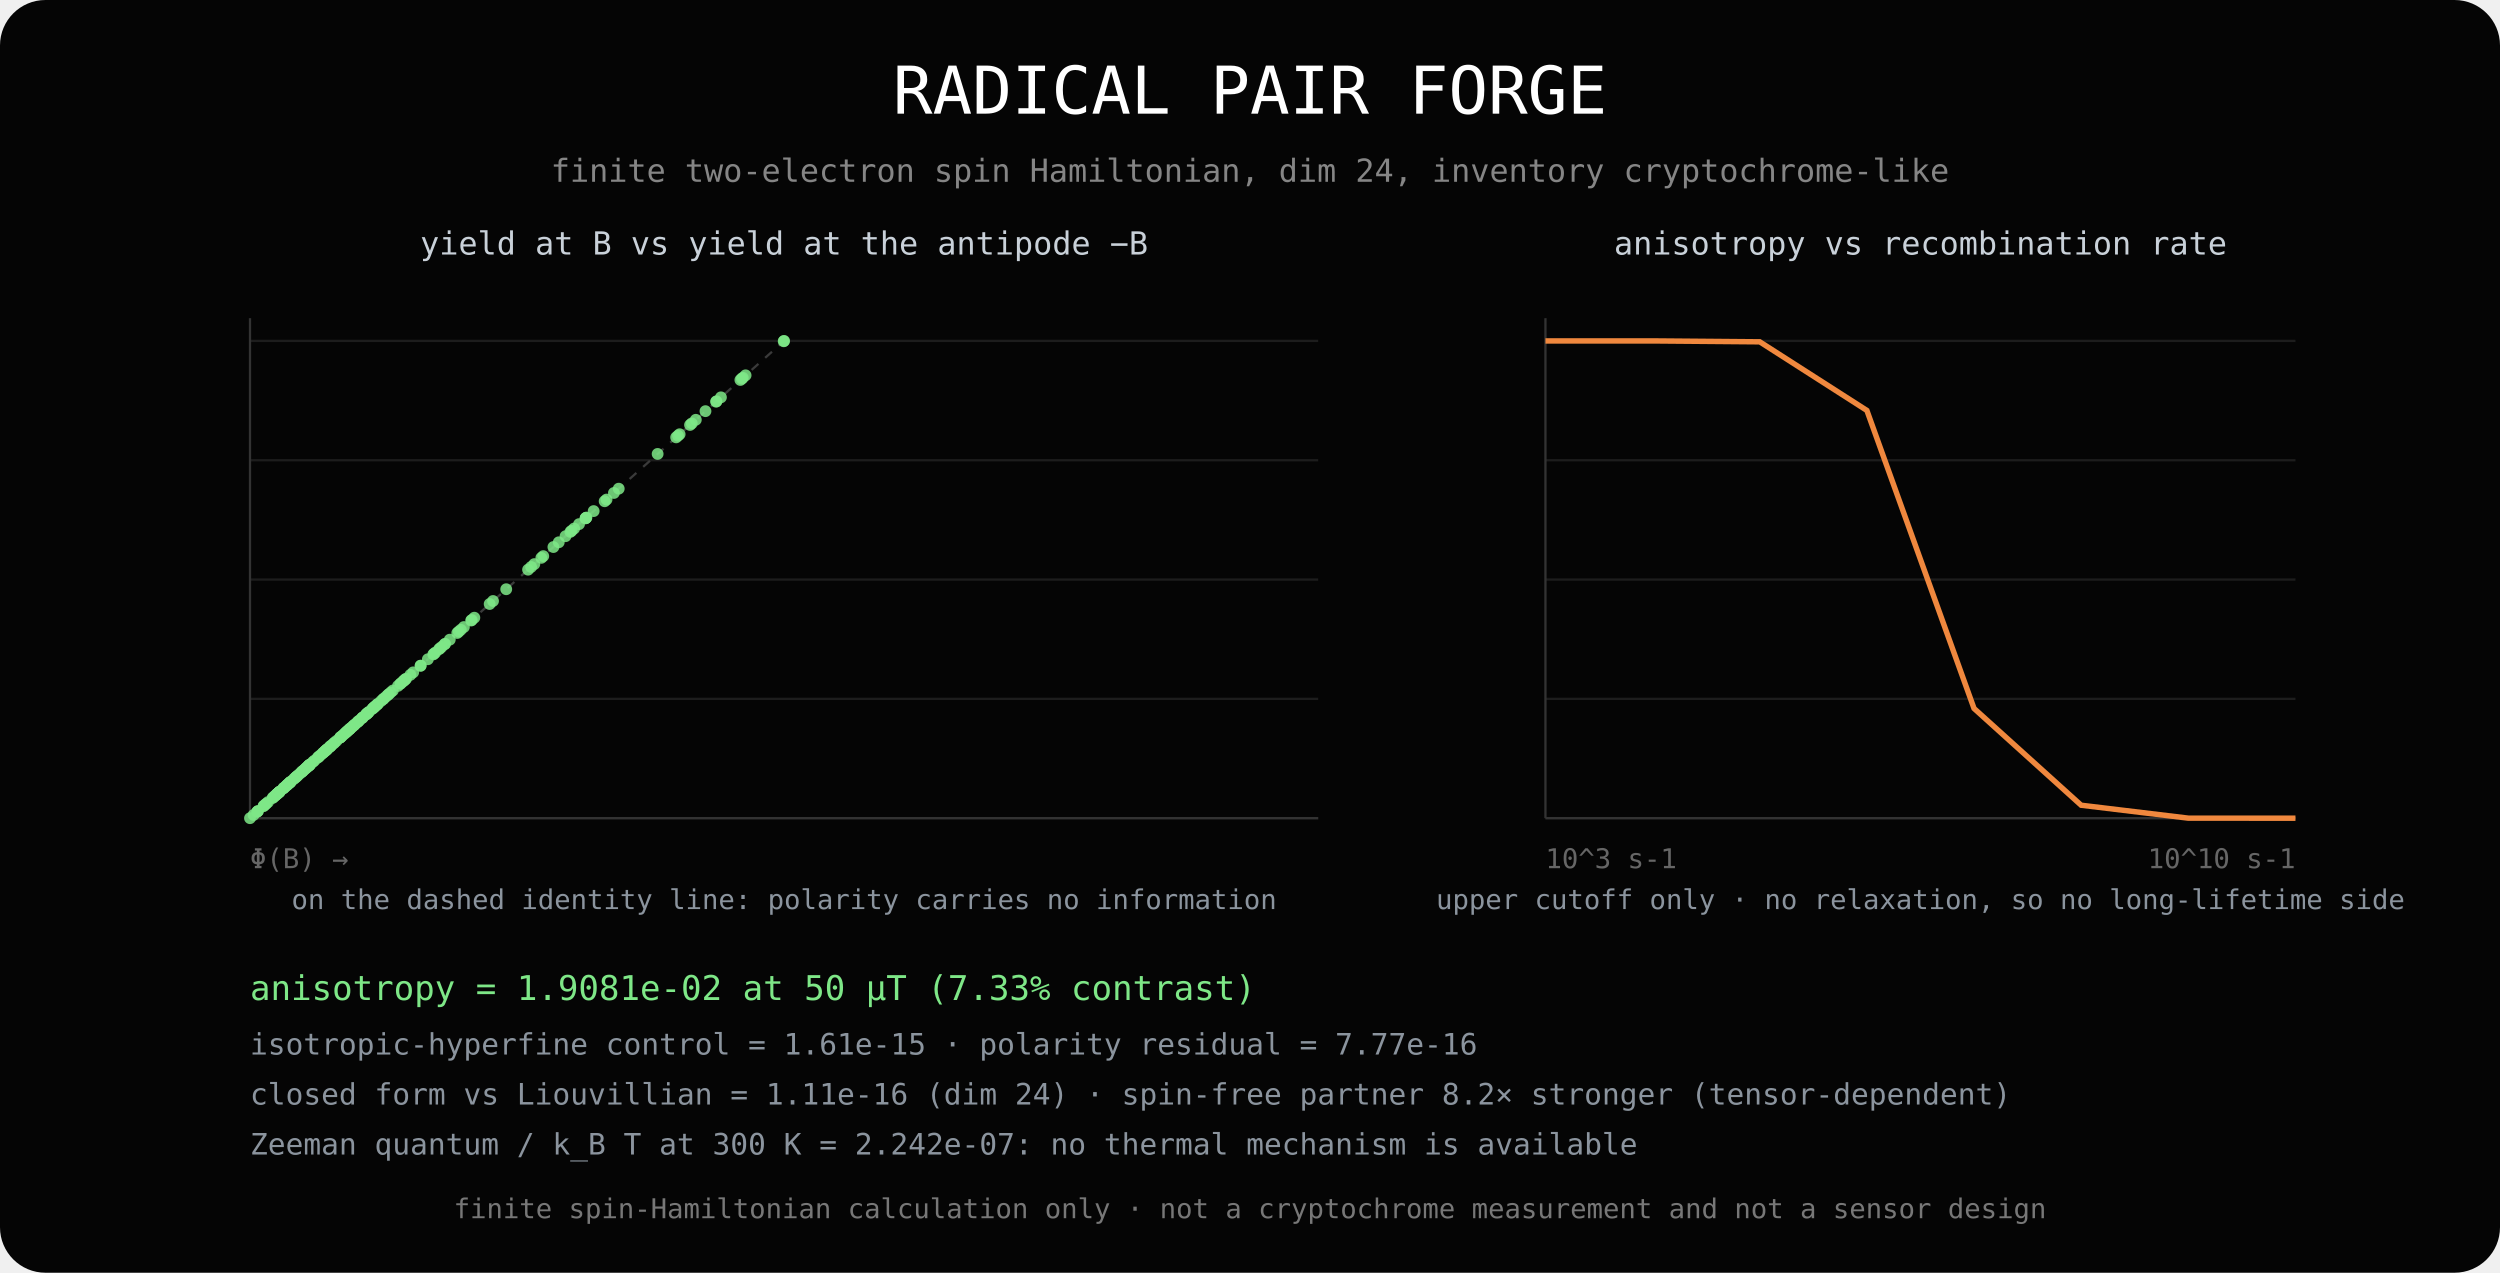
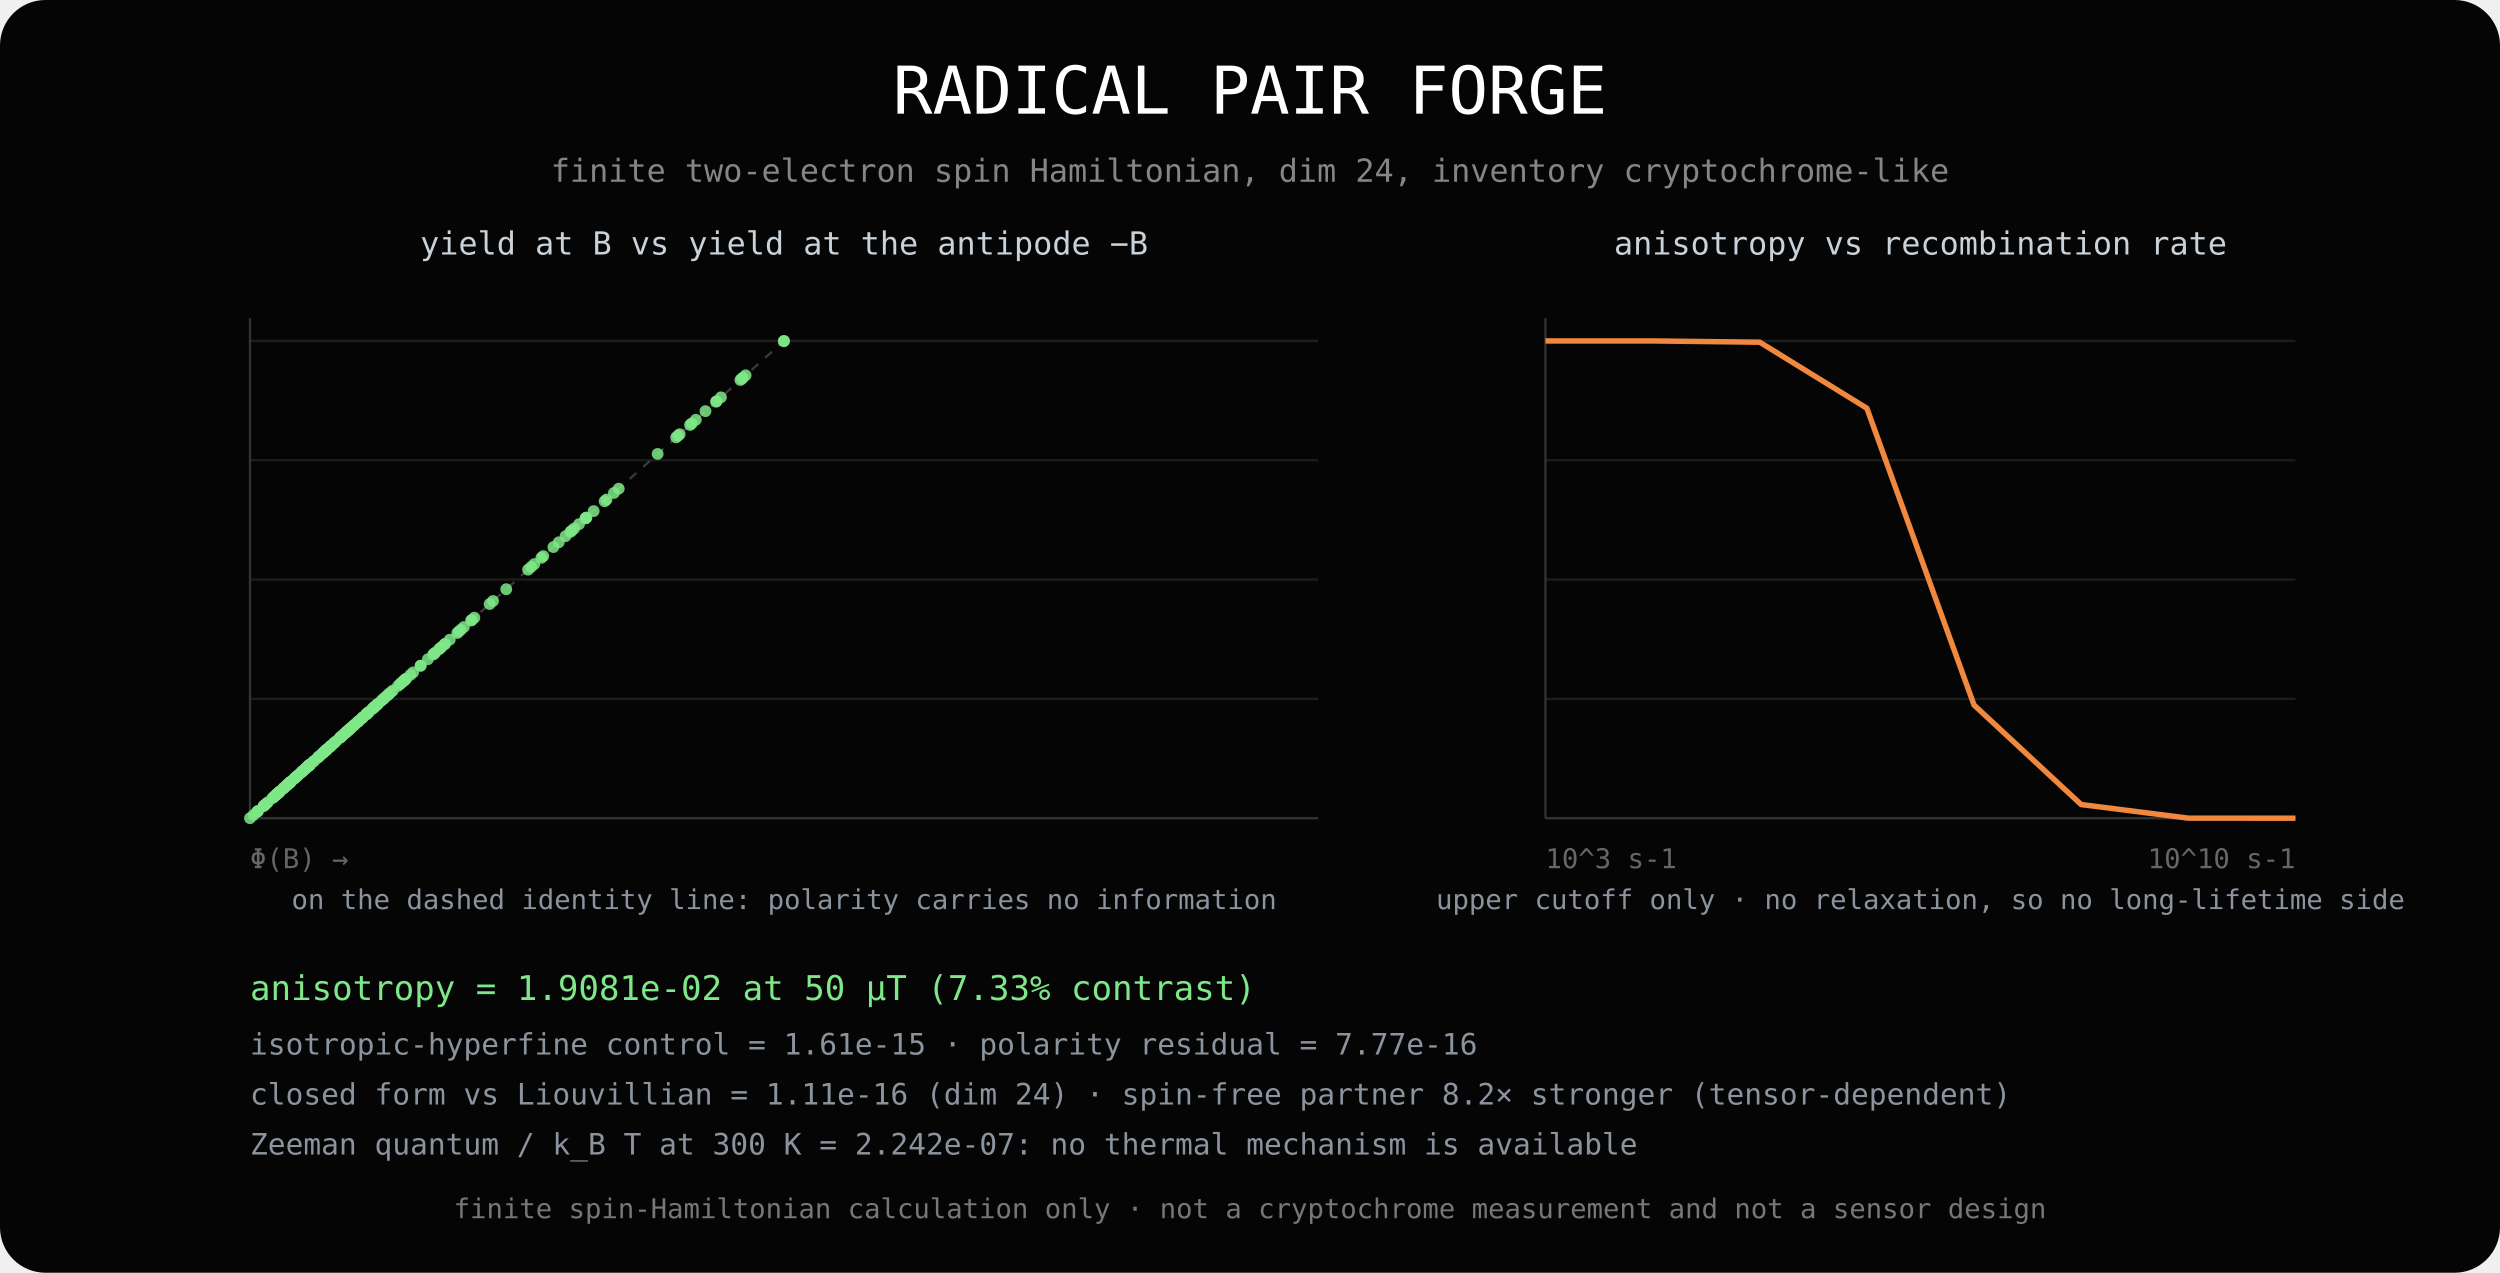
<svg xmlns="http://www.w3.org/2000/svg" width="1100" height="560" viewBox="0 0 1100 560">
  <rect width="1100" height="560" rx="20" fill="#050505" />
  <text x="550" y="50" fill="#fff" font-family="monospace" font-size="29" text-anchor="middle">RADICAL PAIR FORGE</text>
  <text x="550" y="80" fill="#858585" font-family="monospace" font-size="14" text-anchor="middle">finite two-electron spin Hamiltonian, dim 24, inventory cryptochrome-like</text>
  <line x1="110" y1="360.0" x2="580" y2="360.0" stroke="#1d1d1d" />
  <line x1="680" y1="360.0" x2="1010" y2="360.0" stroke="#1d1d1d" />
  <line x1="110" y1="307.5" x2="580" y2="307.5" stroke="#1d1d1d" />
  <line x1="680" y1="307.5" x2="1010" y2="307.5" stroke="#1d1d1d" />
  <line x1="110" y1="255.0" x2="580" y2="255.0" stroke="#1d1d1d" />
  <line x1="680" y1="255.0" x2="1010" y2="255.0" stroke="#1d1d1d" />
  <line x1="110" y1="202.5" x2="580" y2="202.5" stroke="#1d1d1d" />
  <line x1="680" y1="202.5" x2="1010" y2="202.5" stroke="#1d1d1d" />
  <line x1="110" y1="150.0" x2="580" y2="150.0" stroke="#1d1d1d" />
  <line x1="680" y1="150.0" x2="1010" y2="150.0" stroke="#1d1d1d" />
  <line x1="110" y1="360" x2="580" y2="360" stroke="#333" />
  <line x1="110" y1="140" x2="110" y2="360" stroke="#333" />
  <line x1="110" y1="360" x2="345" y2="150" stroke="#3a3a3a" stroke-dasharray="4 4" />
  <circle cx="144.97" cy="328.75" r="2.6" fill="#7ee787" opacity="0.85" />
  <circle cx="134.47" cy="338.13" r="2.6" fill="#7ee787" opacity="0.85" />
  <circle cx="136.55" cy="336.27" r="2.6" fill="#7ee787" opacity="0.85" />
  <circle cx="157.48" cy="317.57" r="2.6" fill="#7ee787" opacity="0.85" />
  <circle cx="155.40" cy="319.43" r="2.6" fill="#7ee787" opacity="0.85" />
  <circle cx="156.14" cy="318.77" r="2.6" fill="#7ee787" opacity="0.85" />
  <circle cx="133.15" cy="339.31" r="2.6" fill="#7ee787" opacity="0.85" />
  <circle cx="147.20" cy="326.76" r="2.6" fill="#7ee787" opacity="0.85" />
  <circle cx="175.13" cy="301.80" r="2.6" fill="#7ee787" opacity="0.85" />
  <circle cx="157.75" cy="317.33" r="2.6" fill="#7ee787" opacity="0.85" />
  <circle cx="140.23" cy="332.99" r="2.6" fill="#7ee787" opacity="0.85" />
  <circle cx="160.90" cy="314.51" r="2.6" fill="#7ee787" opacity="0.85" />
  <circle cx="195.66" cy="283.45" r="2.6" fill="#7ee787" opacity="0.85" />
  <circle cx="168.84" cy="307.42" r="2.6" fill="#7ee787" opacity="0.85" />
  <circle cx="127.64" cy="344.23" r="2.6" fill="#7ee787" opacity="0.85" />
  <circle cx="135.81" cy="336.94" r="2.6" fill="#7ee787" opacity="0.85" />
  <circle cx="176.33" cy="300.73" r="2.6" fill="#7ee787" opacity="0.85" />
  <circle cx="216.93" cy="264.44" r="2.6" fill="#7ee787" opacity="0.85" />
  <circle cx="153.21" cy="321.38" r="2.6" fill="#7ee787" opacity="0.85" />
  <circle cx="142.15" cy="331.27" r="2.6" fill="#7ee787" opacity="0.85" />
  <circle cx="193.21" cy="285.64" r="2.6" fill="#7ee787" opacity="0.85" />
  <circle cx="167.71" cy="308.43" r="2.6" fill="#7ee787" opacity="0.85" />
  <circle cx="159.46" cy="315.81" r="2.6" fill="#7ee787" opacity="0.85" />
  <circle cx="130.43" cy="341.74" r="2.6" fill="#7ee787" opacity="0.85" />
  <circle cx="171.02" cy="305.47" r="2.6" fill="#7ee787" opacity="0.85" />
  <circle cx="266.05" cy="220.55" r="2.6" fill="#7ee787" opacity="0.85" />
  <circle cx="155.89" cy="318.99" r="2.6" fill="#7ee787" opacity="0.85" />
  <circle cx="120.04" cy="351.03" r="2.6" fill="#7ee787" opacity="0.85" />
  <circle cx="154.10" cy="320.59" r="2.6" fill="#7ee787" opacity="0.85" />
  <circle cx="165.84" cy="310.10" r="2.6" fill="#7ee787" opacity="0.85" />
  <circle cx="233.69" cy="249.47" r="2.6" fill="#7ee787" opacity="0.85" />
  <circle cx="141.10" cy="332.21" r="2.6" fill="#7ee787" opacity="0.85" />
  <circle cx="158.12" cy="317.00" r="2.6" fill="#7ee787" opacity="0.85" />
  <circle cx="257.84" cy="227.89" r="2.6" fill="#7ee787" opacity="0.85" />
  <circle cx="159.26" cy="315.98" r="2.6" fill="#7ee787" opacity="0.85" />
  <circle cx="133.66" cy="338.86" r="2.6" fill="#7ee787" opacity="0.85" />
  <circle cx="125.59" cy="346.07" r="2.6" fill="#7ee787" opacity="0.85" />
  <circle cx="161.23" cy="314.22" r="2.6" fill="#7ee787" opacity="0.85" />
  <circle cx="306.16" cy="184.71" r="2.6" fill="#7ee787" opacity="0.85" />
  <circle cx="142.78" cy="330.71" r="2.6" fill="#7ee787" opacity="0.85" />
  <circle cx="130.31" cy="341.85" r="2.6" fill="#7ee787" opacity="0.85" />
  <circle cx="195.85" cy="283.29" r="2.6" fill="#7ee787" opacity="0.85" />
  <circle cx="169.88" cy="306.49" r="2.6" fill="#7ee787" opacity="0.85" />
  <circle cx="204.11" cy="275.90" r="2.6" fill="#7ee787" opacity="0.85" />
  <circle cx="129.78" cy="342.32" r="2.6" fill="#7ee787" opacity="0.85" />
  <circle cx="154.94" cy="319.84" r="2.6" fill="#7ee787" opacity="0.85" />
  <circle cx="317.21" cy="174.83" r="2.6" fill="#7ee787" opacity="0.85" />
  <circle cx="154.12" cy="320.57" r="2.6" fill="#7ee787" opacity="0.85" />
  <circle cx="113.34" cy="357.01" r="2.6" fill="#7ee787" opacity="0.85" />
  <circle cx="135.44" cy="337.26" r="2.6" fill="#7ee787" opacity="0.85" />
  <circle cx="168.61" cy="307.63" r="2.6" fill="#7ee787" opacity="0.85" />
  <circle cx="297.51" cy="192.44" r="2.6" fill="#7ee787" opacity="0.85" />
  <circle cx="131.69" cy="340.61" r="2.6" fill="#7ee787" opacity="0.85" />
  <circle cx="144.00" cy="329.62" r="2.6" fill="#7ee787" opacity="0.85" />
  <circle cx="252.61" cy="232.56" r="2.6" fill="#7ee787" opacity="0.85" />
  <circle cx="185.09" cy="292.90" r="2.6" fill="#7ee787" opacity="0.85" />
  <circle cx="153.87" cy="320.80" r="2.6" fill="#7ee787" opacity="0.85" />
  <circle cx="121.85" cy="349.41" r="2.6" fill="#7ee787" opacity="0.85" />
  <circle cx="152.31" cy="322.19" r="2.6" fill="#7ee787" opacity="0.85" />
  <circle cx="344.82" cy="150.16" r="2.6" fill="#7ee787" opacity="0.85" />
  <circle cx="143.03" cy="330.48" r="2.6" fill="#7ee787" opacity="0.85" />
  <circle cx="117.95" cy="352.90" r="2.6" fill="#7ee787" opacity="0.85" />
  <circle cx="164.91" cy="310.93" r="2.6" fill="#7ee787" opacity="0.85" />
  <circle cx="201.20" cy="278.51" r="2.6" fill="#7ee787" opacity="0.85" />
  <circle cx="245.85" cy="238.61" r="2.6" fill="#7ee787" opacity="0.85" />
  <circle cx="124.91" cy="346.67" r="2.6" fill="#7ee787" opacity="0.85" />
  <circle cx="140.29" cy="332.93" r="2.6" fill="#7ee787" opacity="0.85" />
  <circle cx="304.38" cy="186.30" r="2.6" fill="#7ee787" opacity="0.85" />
  <circle cx="191.56" cy="287.11" r="2.6" fill="#7ee787" opacity="0.85" />
  <circle cx="116.73" cy="353.98" r="2.6" fill="#7ee787" opacity="0.85" />
  <circle cx="121.83" cy="349.43" r="2.6" fill="#7ee787" opacity="0.85" />
  <circle cx="180.56" cy="296.94" r="2.6" fill="#7ee787" opacity="0.85" />
  <circle cx="325.77" cy="167.19" r="2.6" fill="#7ee787" opacity="0.85" />
  <circle cx="127.20" cy="344.63" r="2.6" fill="#7ee787" opacity="0.85" />
  <circle cx="130.95" cy="341.28" r="2.6" fill="#7ee787" opacity="0.85" />
  <circle cx="208.71" cy="271.79" r="2.6" fill="#7ee787" opacity="0.85" />
  <circle cx="238.19" cy="245.45" r="2.6" fill="#7ee787" opacity="0.85" />
  <circle cx="178.23" cy="299.02" r="2.6" fill="#7ee787" opacity="0.85" />
  <circle cx="122.62" cy="348.72" r="2.6" fill="#7ee787" opacity="0.85" />
  <circle cx="145.15" cy="328.59" r="2.6" fill="#7ee787" opacity="0.85" />
  <circle cx="328.06" cy="165.14" r="2.6" fill="#7ee787" opacity="0.85" />
  <circle cx="178.17" cy="299.09" r="2.6" fill="#7ee787" opacity="0.85" />
  <circle cx="111.57" cy="358.60" r="2.6" fill="#7ee787" opacity="0.85" />
  <circle cx="135.37" cy="337.33" r="2.6" fill="#7ee787" opacity="0.85" />
  <circle cx="235.11" cy="248.20" r="2.6" fill="#7ee787" opacity="0.85" />
  <circle cx="266.88" cy="219.81" r="2.6" fill="#7ee787" opacity="0.85" />
  <circle cx="115.94" cy="354.69" r="2.6" fill="#7ee787" opacity="0.85" />
  <circle cx="129.21" cy="342.83" r="2.6" fill="#7ee787" opacity="0.85" />
  <circle cx="250.97" cy="234.03" r="2.6" fill="#7ee787" opacity="0.85" />
  <circle cx="254.78" cy="230.62" r="2.6" fill="#7ee787" opacity="0.85" />
  <circle cx="127.71" cy="344.18" r="2.6" fill="#7ee787" opacity="0.85" />
  <circle cx="122.81" cy="348.56" r="2.6" fill="#7ee787" opacity="0.85" />
  <circle cx="185.06" cy="292.92" r="2.6" fill="#7ee787" opacity="0.85" />
  <circle cx="310.41" cy="180.91" r="2.6" fill="#7ee787" opacity="0.85" />
  <circle cx="149.77" cy="324.46" r="2.6" fill="#7ee787" opacity="0.85" />
  <circle cx="122.63" cy="348.72" r="2.6" fill="#7ee787" opacity="0.85" />
  <circle cx="161.74" cy="313.76" r="2.6" fill="#7ee787" opacity="0.85" />
  <circle cx="289.36" cy="199.73" r="2.6" fill="#7ee787" opacity="0.85" />
  <circle cx="194.32" cy="284.65" r="2.6" fill="#7ee787" opacity="0.85" />
  <circle cx="116.08" cy="354.56" r="2.6" fill="#7ee787" opacity="0.85" />
  <circle cx="136.21" cy="336.58" r="2.6" fill="#7ee787" opacity="0.85" />
  <circle cx="272.24" cy="215.02" r="2.6" fill="#7ee787" opacity="0.85" />
  <circle cx="239.03" cy="244.70" r="2.6" fill="#7ee787" opacity="0.85" />
  <circle cx="113.10" cy="357.23" r="2.6" fill="#7ee787" opacity="0.85" />
  <circle cx="127.02" cy="344.79" r="2.6" fill="#7ee787" opacity="0.85" />
  <circle cx="251.52" cy="233.54" r="2.6" fill="#7ee787" opacity="0.85" />
  <circle cx="257.63" cy="228.07" r="2.6" fill="#7ee787" opacity="0.85" />
  <circle cx="122.11" cy="349.17" r="2.6" fill="#7ee787" opacity="0.85" />
  <circle cx="122.63" cy="348.72" r="2.6" fill="#7ee787" opacity="0.85" />
  <circle cx="190.64" cy="287.94" r="2.6" fill="#7ee787" opacity="0.85" />
  <circle cx="315.26" cy="176.58" r="2.6" fill="#7ee787" opacity="0.85" />
  <circle cx="139.71" cy="333.45" r="2.6" fill="#7ee787" opacity="0.85" />
  <circle cx="124.71" cy="346.85" r="2.6" fill="#7ee787" opacity="0.85" />
  <circle cx="177.48" cy="299.70" r="2.6" fill="#7ee787" opacity="0.85" />
  <circle cx="261.21" cy="224.88" r="2.6" fill="#7ee787" opacity="0.85" />
  <circle cx="197.90" cy="281.46" r="2.6" fill="#7ee787" opacity="0.85" />
  <circle cx="120.84" cy="350.32" r="2.6" fill="#7ee787" opacity="0.85" />
  <circle cx="138.32" cy="334.69" r="2.6" fill="#7ee787" opacity="0.85" />
  <circle cx="315.08" cy="176.74" r="2.6" fill="#7ee787" opacity="0.85" />
  <circle cx="193.57" cy="285.32" r="2.6" fill="#7ee787" opacity="0.85" />
  <circle cx="110.00" cy="360.00" r="2.6" fill="#7ee787" opacity="0.85" />
  <circle cx="127.67" cy="344.21" r="2.6" fill="#7ee787" opacity="0.85" />
  <circle cx="207.31" cy="273.04" r="2.6" fill="#7ee787" opacity="0.85" />
  <circle cx="299.04" cy="191.07" r="2.6" fill="#7ee787" opacity="0.85" />
  <circle cx="121.04" cy="350.14" r="2.6" fill="#7ee787" opacity="0.85" />
  <circle cx="134.45" cy="338.15" r="2.6" fill="#7ee787" opacity="0.85" />
  <circle cx="243.50" cy="240.70" r="2.6" fill="#7ee787" opacity="0.85" />
  <circle cx="222.74" cy="259.26" r="2.6" fill="#7ee787" opacity="0.85" />
  <circle cx="151.38" cy="323.02" r="2.6" fill="#7ee787" opacity="0.85" />
  <circle cx="121.59" cy="349.64" r="2.6" fill="#7ee787" opacity="0.85" />
  <circle cx="153.55" cy="321.08" r="2.6" fill="#7ee787" opacity="0.85" />
  <circle cx="345.00" cy="150.00" r="2.6" fill="#7ee787" opacity="0.85" />
  <circle cx="146.78" cy="327.13" r="2.6" fill="#7ee787" opacity="0.85" />
  <circle cx="117.18" cy="353.59" r="2.6" fill="#7ee787" opacity="0.85" />
  <circle cx="161.73" cy="313.77" r="2.6" fill="#7ee787" opacity="0.85" />
  <circle cx="202.76" cy="277.11" r="2.6" fill="#7ee787" opacity="0.85" />
  <circle cx="248.84" cy="235.93" r="2.6" fill="#7ee787" opacity="0.85" />
  <circle cx="126.14" cy="345.58" r="2.6" fill="#7ee787" opacity="0.85" />
  <circle cx="143.33" cy="330.22" r="2.6" fill="#7ee787" opacity="0.85" />
  <circle cx="303.62" cy="186.98" r="2.6" fill="#7ee787" opacity="0.85" />
  <circle cx="177.43" cy="299.75" r="2.6" fill="#7ee787" opacity="0.85" />
  <circle cx="120.06" cy="351.01" r="2.6" fill="#7ee787" opacity="0.85" />
  <circle cx="123.07" cy="348.32" r="2.6" fill="#7ee787" opacity="0.85" />
  <circle cx="164.46" cy="311.33" r="2.6" fill="#7ee787" opacity="0.85" />
  <circle cx="326.83" cy="166.24" r="2.6" fill="#7ee787" opacity="0.85" />
  <circle cx="132.72" cy="339.70" r="2.6" fill="#7ee787" opacity="0.85" />
  <circle cx="134.95" cy="337.71" r="2.6" fill="#7ee787" opacity="0.85" />
  <circle cx="215.45" cy="265.76" r="2.6" fill="#7ee787" opacity="0.85" />
  <circle cx="181.80" cy="295.84" r="2.6" fill="#7ee787" opacity="0.85" />
  <circle cx="188.26" cy="290.07" r="2.6" fill="#7ee787" opacity="0.85" />
  <circle cx="126.47" cy="345.28" r="2.6" fill="#7ee787" opacity="0.85" />
  <circle cx="152.81" cy="321.74" r="2.6" fill="#7ee787" opacity="0.85" />
  <circle cx="326.40" cy="166.62" r="2.6" fill="#7ee787" opacity="0.85" />
  <circle cx="149.64" cy="324.57" r="2.6" fill="#7ee787" opacity="0.85" />
  <circle cx="113.55" cy="356.83" r="2.6" fill="#7ee787" opacity="0.85" />
  <circle cx="145.56" cy="328.23" r="2.6" fill="#7ee787" opacity="0.85" />
  <circle cx="166.37" cy="309.63" r="2.6" fill="#7ee787" opacity="0.85" />
  <circle cx="270.12" cy="216.91" r="2.6" fill="#7ee787" opacity="0.85" />
  <circle cx="137.67" cy="335.27" r="2.6" fill="#7ee787" opacity="0.85" />
  <circle cx="152.54" cy="321.99" r="2.6" fill="#7ee787" opacity="0.85" />
  <circle cx="257.69" cy="228.02" r="2.6" fill="#7ee787" opacity="0.85" />
  <circle cx="161.98" cy="313.55" r="2.6" fill="#7ee787" opacity="0.85" />
  <circle cx="142.03" cy="331.38" r="2.6" fill="#7ee787" opacity="0.85" />
  <circle cx="124.82" cy="346.75" r="2.6" fill="#7ee787" opacity="0.85" />
  <circle cx="162.44" cy="313.14" r="2.6" fill="#7ee787" opacity="0.85" />
  <circle cx="298.32" cy="191.71" r="2.6" fill="#7ee787" opacity="0.85" />
  <circle cx="148.04" cy="326.01" r="2.6" fill="#7ee787" opacity="0.85" />
  <circle cx="126.40" cy="345.34" r="2.6" fill="#7ee787" opacity="0.85" />
  <circle cx="178.69" cy="298.62" r="2.6" fill="#7ee787" opacity="0.85" />
  <circle cx="165.03" cy="310.82" r="2.6" fill="#7ee787" opacity="0.85" />
  <circle cx="201.84" cy="277.93" r="2.6" fill="#7ee787" opacity="0.85" />
  <circle cx="136.07" cy="336.71" r="2.6" fill="#7ee787" opacity="0.85" />
  <circle cx="165.97" cy="309.99" r="2.6" fill="#7ee787" opacity="0.85" />
  <circle cx="258.03" cy="227.72" r="2.6" fill="#7ee787" opacity="0.85" />
  <circle cx="159.67" cy="315.62" r="2.6" fill="#7ee787" opacity="0.85" />
  <circle cx="123.26" cy="348.15" r="2.6" fill="#7ee787" opacity="0.85" />
  <circle cx="135.87" cy="336.88" r="2.6" fill="#7ee787" opacity="0.85" />
  <circle cx="171.93" cy="304.66" r="2.6" fill="#7ee787" opacity="0.85" />
  <circle cx="232.35" cy="250.66" r="2.6" fill="#7ee787" opacity="0.85" />
  <circle cx="151.86" cy="322.59" r="2.6" fill="#7ee787" opacity="0.85" />
  <circle cx="143.80" cy="329.80" r="2.6" fill="#7ee787" opacity="0.85" />
  <circle cx="190.95" cy="287.66" r="2.6" fill="#7ee787" opacity="0.85" />
  <circle cx="170.74" cy="305.72" r="2.6" fill="#7ee787" opacity="0.85" />
  <circle cx="150.64" cy="323.68" r="2.6" fill="#7ee787" opacity="0.85" />
  <circle cx="132.58" cy="339.82" r="2.6" fill="#7ee787" opacity="0.85" />
  <circle cx="172.86" cy="303.83" r="2.6" fill="#7ee787" opacity="0.85" />
  <circle cx="207.58" cy="272.80" r="2.6" fill="#7ee787" opacity="0.85" />
  <circle cx="164.04" cy="311.71" r="2.6" fill="#7ee787" opacity="0.85" />
  <circle cx="127.96" cy="343.95" r="2.6" fill="#7ee787" opacity="0.85" />
  <circle cx="145.78" cy="328.02" r="2.6" fill="#7ee787" opacity="0.85" />
  <circle cx="176.21" cy="300.83" r="2.6" fill="#7ee787" opacity="0.85" />
  <circle cx="161.28" cy="314.18" r="2.6" fill="#7ee787" opacity="0.85" />
  <circle cx="143.71" cy="329.88" r="2.6" fill="#7ee787" opacity="0.85" />
  <circle cx="149.69" cy="324.53" r="2.6" fill="#7ee787" opacity="0.85" />
  <circle cx="157.11" cy="317.91" r="2.6" fill="#7ee787" opacity="0.85" />
  <circle cx="163.84" cy="311.89" r="2.6" fill="#7ee787" opacity="0.85" />
  <circle cx="133.22" cy="339.25" r="2.6" fill="#7ee787" opacity="0.85" />
  <circle cx="136.26" cy="336.54" r="2.6" fill="#7ee787" opacity="0.85" />
  <circle cx="150.17" cy="324.10" r="2.6" fill="#7ee787" opacity="0.85" />
  <circle cx="136.15" cy="336.63" r="2.6" fill="#7ee787" opacity="0.85" />
  <text x="345" y="112" fill="#c9d1d9" font-family="monospace" font-size="14" text-anchor="middle">yield at B vs yield at the antipode −B</text>
  <text x="110" y="382" fill="#666" font-family="monospace" font-size="12">Φ(B) →</text>
  <text x="345" y="400" fill="#8b949e" font-family="monospace" font-size="12" text-anchor="middle">on the dashed identity line: polarity carries no information</text>
  <line x1="680" y1="360" x2="1010" y2="360" stroke="#333" />
  <line x1="680" y1="140" x2="680" y2="360" stroke="#333" />
-   <path d="M680.00,150.00L727.14,150.00L774.29,150.40L821.43,180.60L868.57,311.72L915.71,354.30L962.86,359.99L1010.00,360.00" fill="none" stroke="#f0883e" stroke-width="2.4" />
+   <path d="M680.00,150.00L727.14,150.01L774.29,150.57L821.43,179.63L868.57,310.22L915.71,354.00L962.86,359.99L1010.00,360.00" fill="none" stroke="#f0883e" stroke-width="2.4" />
  <text x="845" y="112" fill="#c9d1d9" font-family="monospace" font-size="14" text-anchor="middle">anisotropy vs recombination rate</text>
  <text x="680" y="382" fill="#666" font-family="monospace" font-size="12">10^3 s-1</text>
  <text x="945" y="382" fill="#666" font-family="monospace" font-size="12">10^10 s-1</text>
  <text x="845" y="400" fill="#8b949e" font-family="monospace" font-size="12" text-anchor="middle">upper cutoff only · no relaxation, so no long-lifetime side</text>
  <text x="110" y="440" fill="#7ee787" font-family="monospace" font-size="15">anisotropy = 1.9081e-02 at 50 µT (7.33% contrast)</text>
  <text x="110" y="464" fill="#8b949e" font-family="monospace" font-size="13">isotropic-hyperfine control = 1.61e-15 · polarity residual = 7.77e-16</text>
  <text x="110" y="486" fill="#8b949e" font-family="monospace" font-size="13">closed form vs Liouvillian = 1.11e-16 (dim 24) · spin-free partner 8.2× stronger (tensor-dependent)</text>
  <text x="110" y="508" fill="#8b949e" font-family="monospace" font-size="13">Zeeman quantum / k_B T at 300 K = 2.242e-07: no thermal mechanism is available</text>
  <text x="550" y="536" fill="#777" font-family="monospace" font-size="12" text-anchor="middle">finite spin-Hamiltonian calculation only · not a cryptochrome measurement and not a sensor design</text>
</svg>
